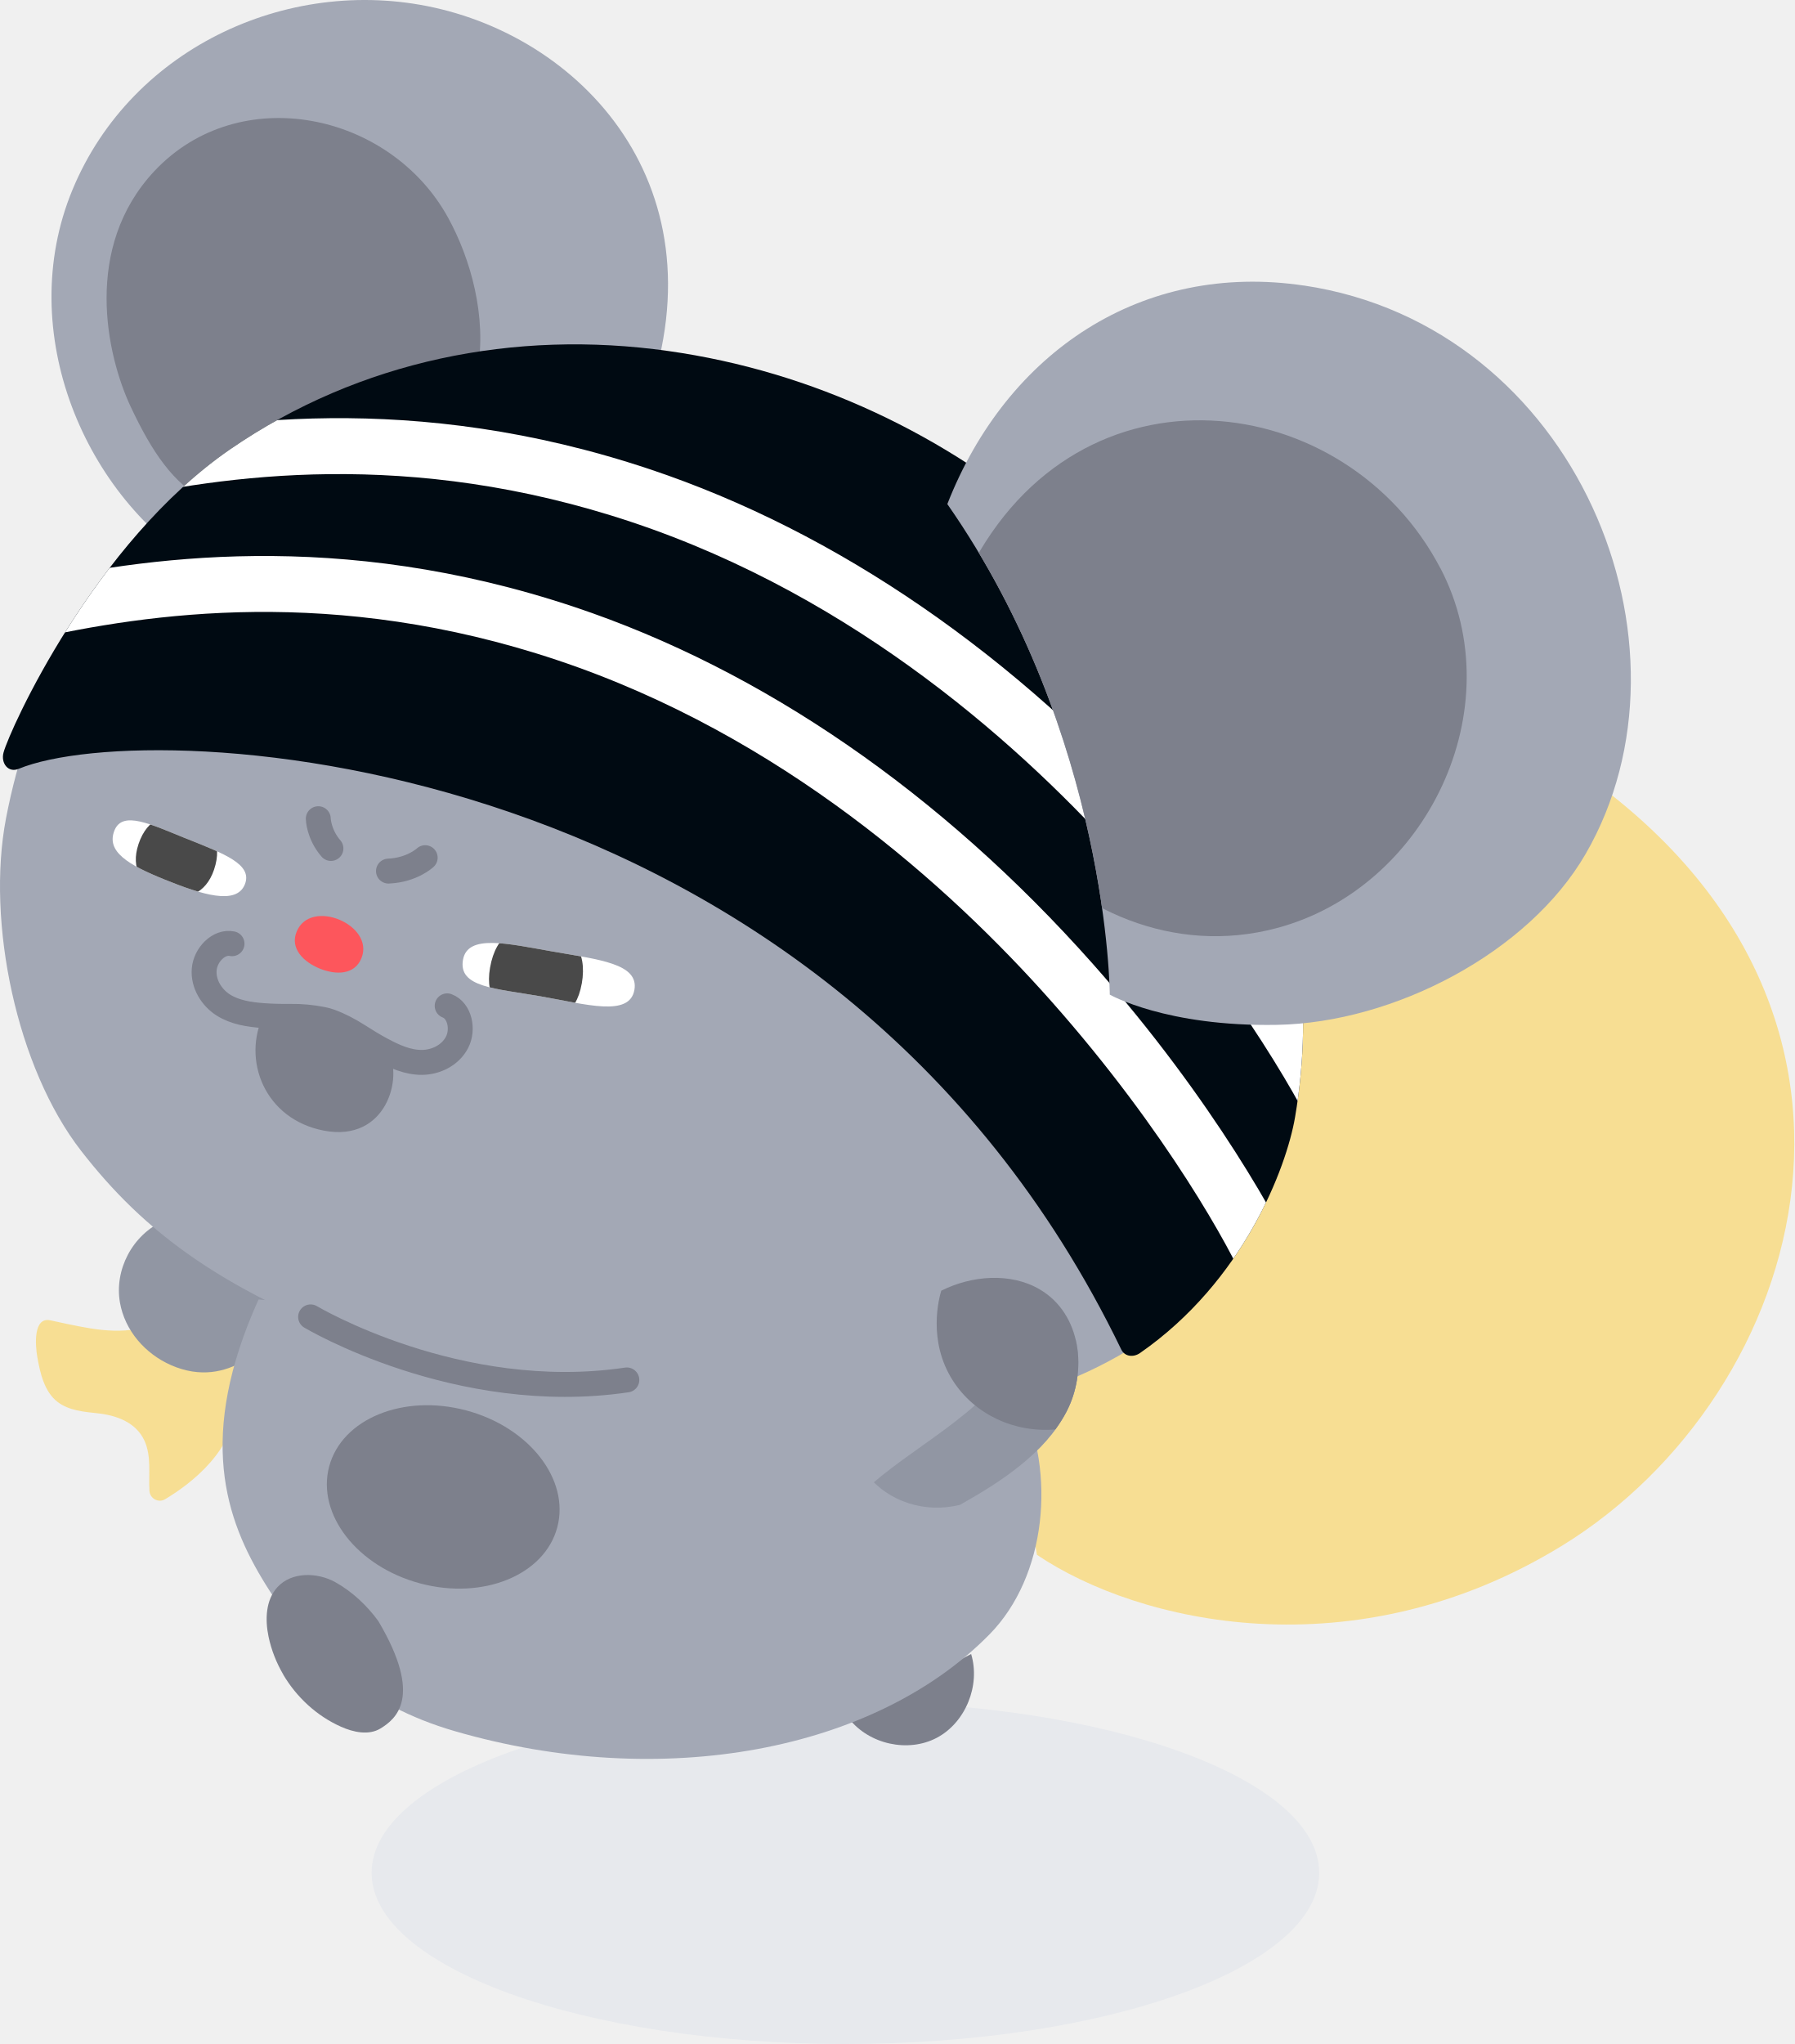
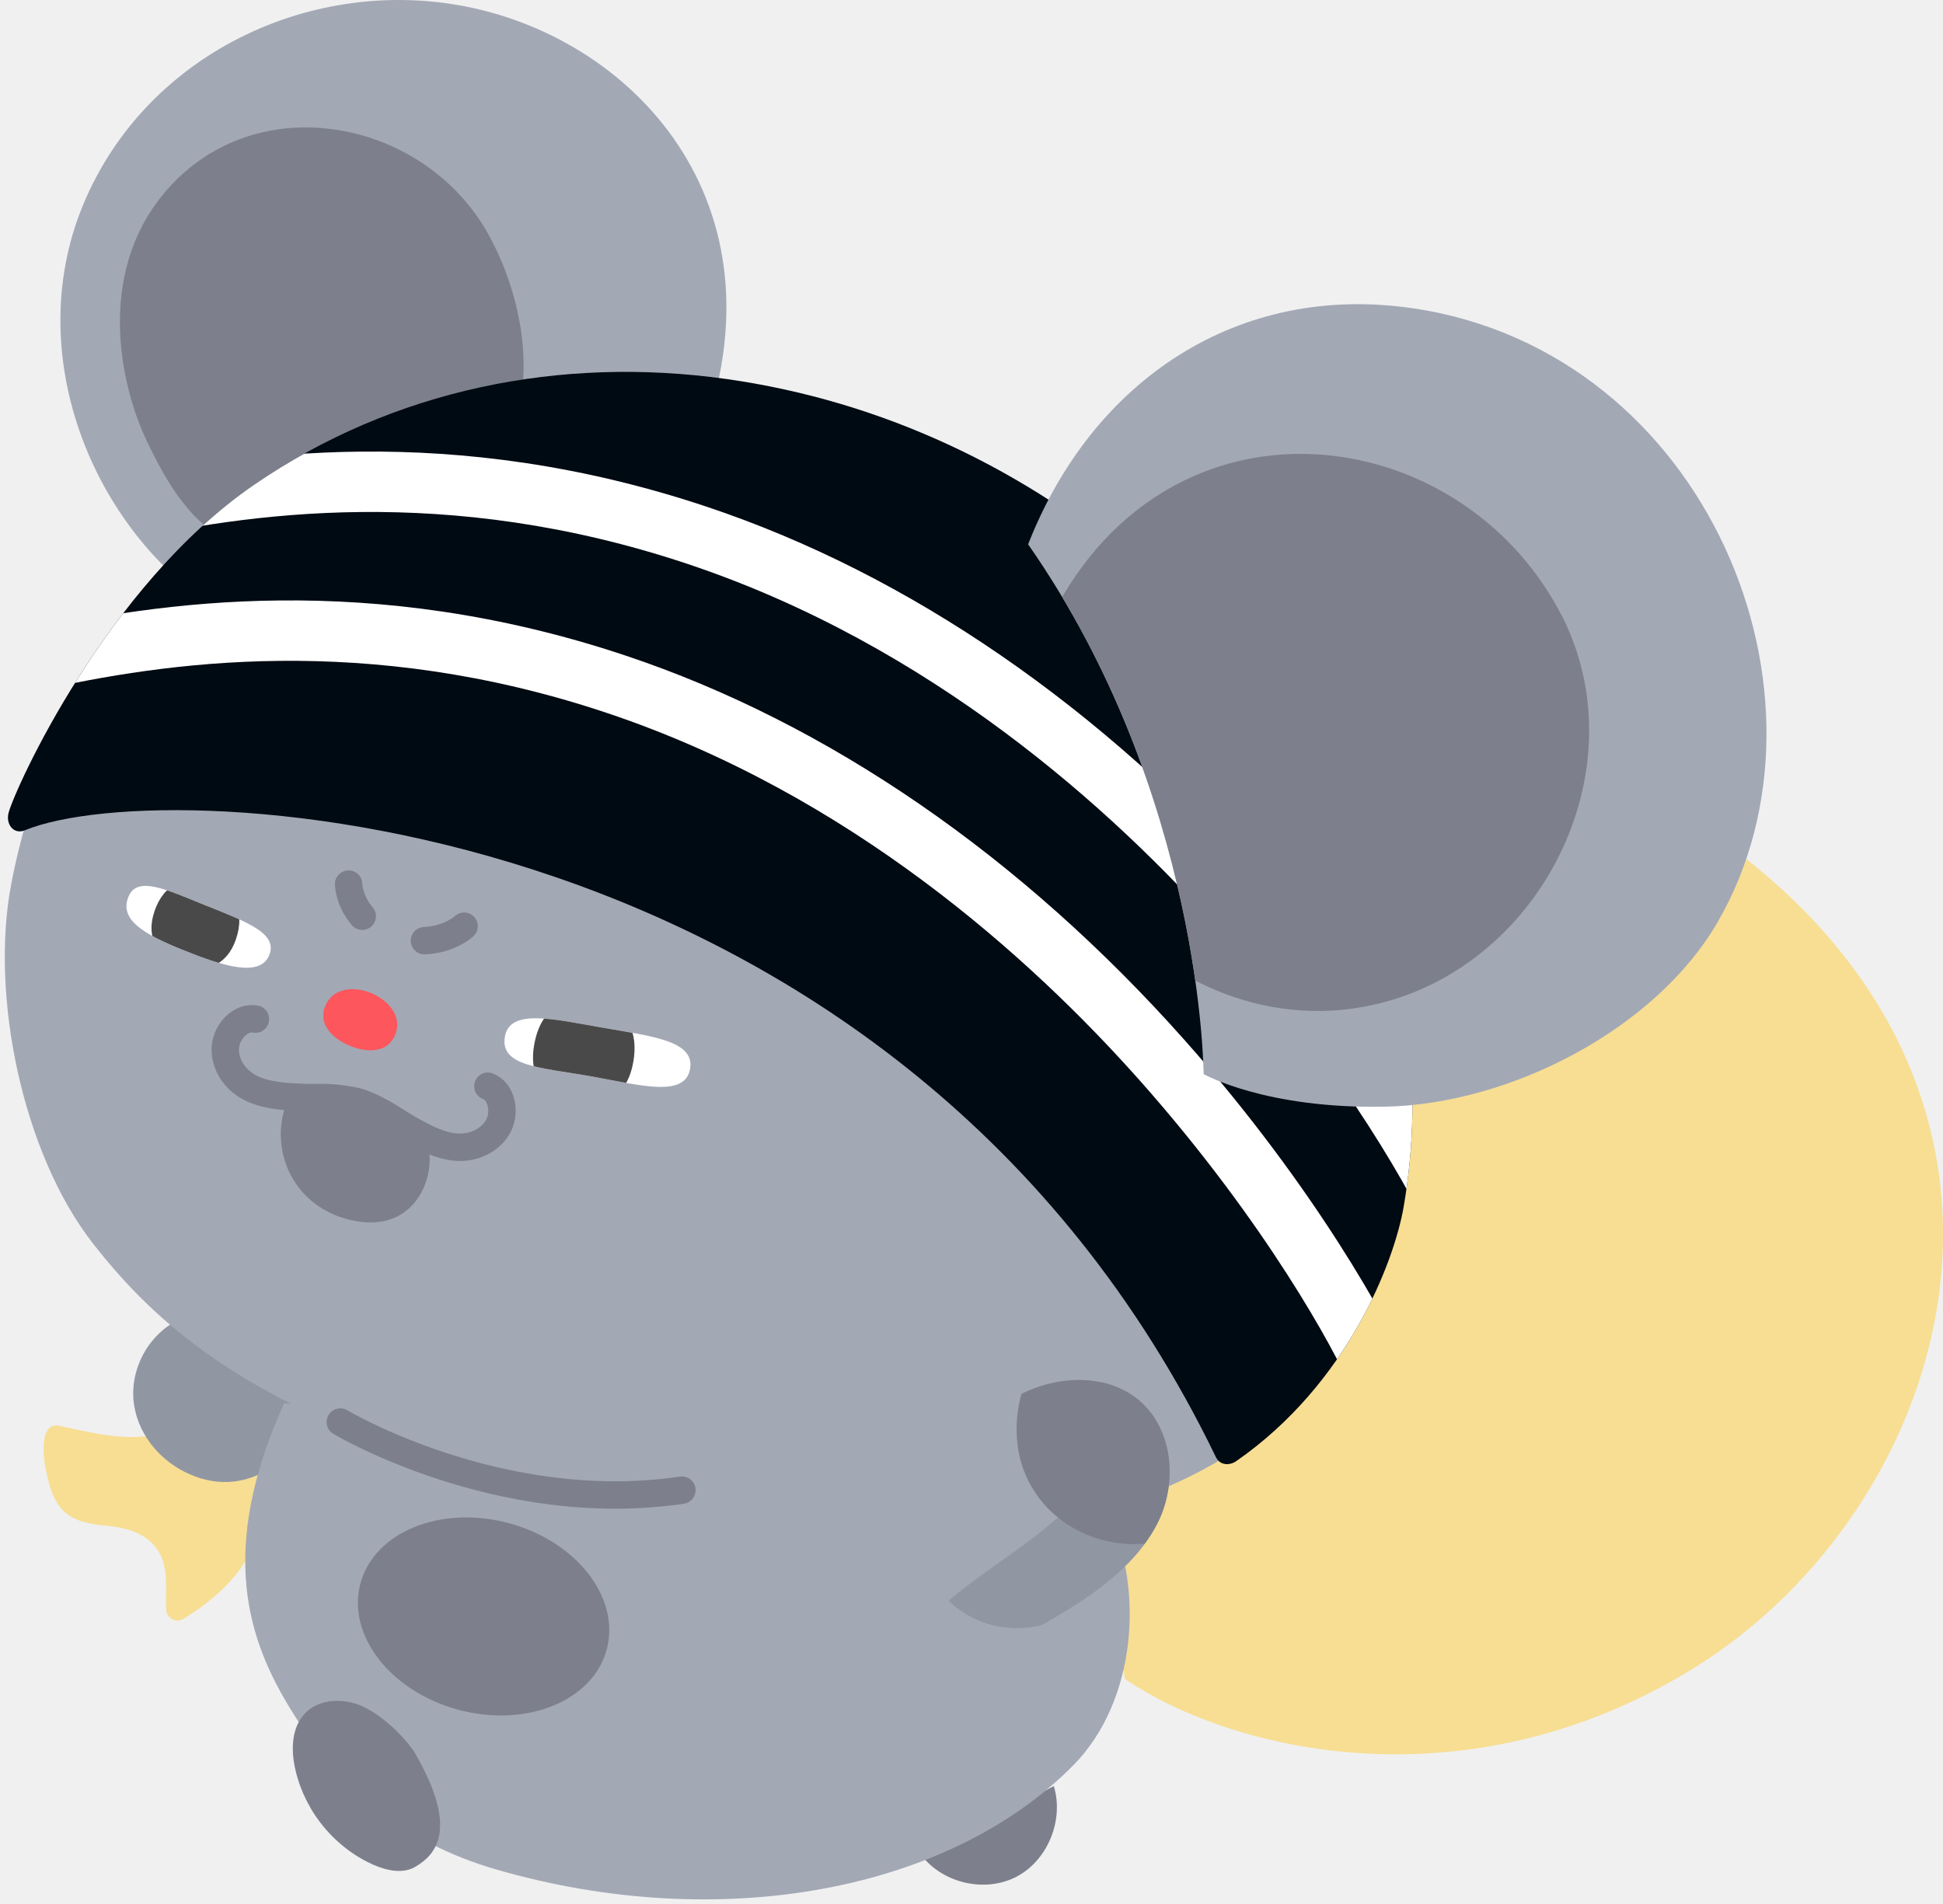
- <svg xmlns="http://www.w3.org/2000/svg" width="144" height="164" viewBox="0 0 144 164" fill="none">
-   <g transform="translate(144 0) scale(-1 1)">
-     <ellipse cx="76.152" cy="150.264" rx="38.023" ry="13.737" fill="#E7E9ED" />
-     <path d="M18.511 61.02C-10.804 80.247 -1.099 111.915 18.649 124.025C35.342 134.26 52.657 130.237 60.781 124.75L66.681 89.3L46.782 64.941L18.507 61.024L18.511 61.02Z" fill="#F7DE93" />
-     <path d="M66.062 132.707C65.296 135.238 66.519 138.218 68.82 139.433C71.126 140.647 74.251 139.959 75.877 137.88L66.062 132.707Z" fill="#7D808C" />
-     <path d="M125.032 112.251C124.999 116.295 128.719 119.075 130.748 120.289C131.286 120.611 131.97 120.24 132.007 119.613C132.085 118.28 131.832 116.829 132.415 115.577C133.099 114.102 134.688 113.547 136.2 113.392C137.259 113.282 138.461 113.172 139.353 112.504C140.449 111.68 140.783 110.148 141.007 108.872C141.17 107.947 141.345 105.635 139.952 105.937C136.758 106.63 134.672 107.131 132.08 106.434L121.65 105.978L125.032 112.247V112.251Z" fill="#F7DE93" />
-     <path d="M122.053 107.039C122.342 107.463 125.528 111.621 130.279 109.53C132.344 108.621 133.978 106.766 134.373 104.512C134.83 101.903 133.4 99.083 130.849 97.941L123.772 98.806L122.049 107.035L122.053 107.039Z" fill="#9196A3" />
-     <path d="M68.204 37.876C89.207 22.195 136.118 26.936 143.521 65.68C145.106 73.975 142.669 85.682 137.483 92.346C132.541 98.697 126.201 103.821 112.438 108.598C102.742 111.965 91.924 113.75 81.69 114.133C72.401 114.48 62.521 113.469 54.291 108.818C46.008 104.138 40.295 94.718 39.855 84.076" fill="#A3A8B5" />
-     <path d="M120.195 74.757C120.745 76.106 119.633 77.195 118.313 77.725C117.025 78.238 115.542 78.23 114.992 76.877C113.908 74.211 119.079 72.018 120.195 74.757Z" fill="#FD565C" />
-     <path d="M118.456 65.688C118.456 65.688 118.44 66.914 117.441 68.076" stroke="#7D808C" stroke-width="2" stroke-miterlimit="10" stroke-linecap="round" />
-     <path d="M112.859 84.339C111.632 86.39 112.957 91.681 118.009 90.715C122.759 89.805 124.633 85.032 122.808 81.352L117.45 81.678L112.859 84.339Z" fill="#7D808C" />
-     <path d="M109.877 68.816C109.877 68.816 110.924 69.811 112.823 69.892" stroke="#7D808C" stroke-width="2" stroke-miterlimit="10" stroke-linecap="round" />
-     <path d="M108.112 80.704C107.102 81.084 106.78 82.604 107.326 83.643C107.872 84.687 109.037 85.229 110.121 85.241C111.262 85.254 112.337 84.769 113.34 84.234C114.008 83.88 114.647 83.48 115.287 83.073C115.996 82.624 116.75 82.229 117.508 81.952C117.699 81.882 117.899 81.829 118.098 81.789C118.978 81.614 119.83 81.536 120.714 81.548C121.439 81.556 122.164 81.54 122.886 81.487C124.002 81.401 125.147 81.234 126.096 80.627C127.009 80.04 127.705 78.956 127.612 77.786C127.518 76.616 126.438 75.499 125.379 75.719" stroke="#7D808C" stroke-width="2" stroke-miterlimit="10" stroke-linecap="round" />
-     <path d="M99.592 76.354C103.251 75.714 106.477 74.915 106.844 77.014C107.227 79.219 104.273 79.301 100.61 79.941C96.952 80.581 93.472 81.624 93.085 79.419C92.719 77.32 95.929 76.994 99.592 76.354Z" fill="white" />
-     <mask id="mask0_5076_11098" style="mask-type:luminance" maskUnits="userSpaceOnUse" x="93" y="75" width="14" height="6">
-       <path d="M99.592 76.354C103.251 75.714 106.477 74.915 106.844 77.014C107.227 79.219 104.273 79.301 100.61 79.941C96.952 80.581 93.472 81.624 93.085 79.419C92.719 77.32 95.929 76.994 99.592 76.354Z" fill="white" />
+ <svg xmlns="http://www.w3.org/2000/svg" width="248" height="243" viewBox="0 0 248 243" fill="none">
+   <g transform="translate(248 0) scale(-1 1)">
+     <path d="M31.801 104.832C-18.56 137.864 -1.888 192.269 32.039 213.074C60.716 230.658 90.464 223.746 104.421 214.32L114.556 153.417L80.37 111.569L31.794 104.839L31.801 104.832Z" fill="#F7DE93" />
+     <path d="M113.492 227.988C112.176 232.337 114.276 237.456 118.23 239.543C122.192 241.63 127.561 240.446 130.353 236.875L113.492 227.988Z" fill="#7D808C" />
+     <path d="M214.801 192.847C214.745 199.793 221.136 204.569 224.622 206.656C225.546 207.209 226.721 206.572 226.784 205.494C226.917 203.204 226.484 200.711 227.484 198.561C228.66 196.026 231.39 195.074 233.987 194.807C235.807 194.618 237.872 194.429 239.405 193.281C241.287 191.866 241.861 189.233 242.246 187.041C242.526 185.452 242.827 181.481 240.433 181.999C234.946 183.19 231.362 184.051 226.91 182.854L208.992 182.069L214.801 192.84V192.847Z" fill="#F7DE93" />
+     <path d="M209.685 183.892C210.182 184.62 215.656 191.763 223.817 188.171C227.366 186.609 230.173 183.423 230.852 179.55C231.636 175.068 229.179 170.222 224.797 168.262L212.639 169.746L209.678 183.885L209.685 183.892Z" fill="#9196A3" />
+     <path d="M117.173 65.073C153.255 38.133 233.847 46.277 246.565 112.839C249.288 127.089 245.102 147.201 236.192 158.651C227.701 169.561 216.81 178.363 193.166 186.571C176.507 192.355 157.924 195.422 140.341 196.08C124.382 196.676 107.408 194.939 93.269 186.949C79.039 178.91 69.226 162.726 68.47 144.442" fill="#A3A8B5" />
+     <path d="M206.493 128.432C207.438 130.75 205.527 132.619 203.259 133.53C201.047 134.412 198.499 134.398 197.555 132.073C195.693 127.493 204.575 123.726 206.493 128.432Z" fill="#FD565C" />
+     <path d="M203.504 112.852C203.504 112.852 203.476 114.959 201.761 116.955" stroke="#7D808C" stroke-width="3.5" stroke-miterlimit="10" stroke-linecap="round" />
+     <path d="M193.886 144.891C191.78 148.413 194.054 157.503 202.734 155.843C210.895 154.282 214.115 146.081 210.979 139.758L201.775 140.318L193.886 144.891Z" fill="#7D808C" />
+     <path d="M188.764 118.227C188.764 118.227 190.563 119.935 193.824 120.075" stroke="#7D808C" stroke-width="3.5" stroke-miterlimit="10" stroke-linecap="round" />
+     <path d="M185.733 138.651C183.997 139.303 183.444 141.915 184.382 143.7C185.32 145.493 187.322 146.425 189.183 146.446C191.143 146.467 192.991 145.633 194.713 144.716C195.861 144.107 196.96 143.42 198.059 142.72C199.277 141.95 200.571 141.27 201.873 140.794C202.202 140.675 202.545 140.584 202.888 140.514C204.4 140.213 205.863 140.08 207.382 140.101C208.628 140.115 209.874 140.087 211.113 139.996C213.031 139.849 214.997 139.562 216.628 138.518C218.196 137.51 219.393 135.647 219.232 133.637C219.071 131.628 217.216 129.709 215.396 130.087" stroke="#7D808C" stroke-width="3.5" stroke-miterlimit="10" stroke-linecap="round" />
+     <path d="M171.097 131.179C177.382 130.08 182.926 128.707 183.556 132.314C184.214 136.102 179.139 136.242 172.847 137.342C166.561 138.441 160.584 140.234 159.919 136.445C159.289 132.839 164.804 132.278 171.097 131.179Z" fill="white" />
+     <mask id="mask0_5039_10986" style="mask-type:luminance" maskUnits="userSpaceOnUse" x="159" y="129" width="25" height="10">
+       <path d="M171.096 131.179C177.381 130.08 182.925 128.707 183.555 132.314C184.213 136.102 179.138 136.242 172.846 137.342C166.56 138.441 160.583 140.234 159.918 136.445C159.288 132.839 164.803 132.278 171.096 131.179Z" fill="white" />
    </mask>
-     <g mask="url(#mask0_5076_11098)">
-       <path d="M97.311 78.939C96.826 76.155 98.199 74.928 100.057 74.459V74.439C100.139 74.423 100.224 74.415 100.314 74.402C100.399 74.386 100.485 74.366 100.57 74.349V74.37C102.481 74.178 104.188 74.867 104.673 77.651C105.109 80.154 103.777 81.613 101.927 82.123V82.151C101.846 82.167 101.76 82.176 101.675 82.188C101.589 82.208 101.503 82.229 101.418 82.241V82.212C99.499 82.359 97.751 81.438 97.315 78.935L97.311 78.939Z" fill="#494949" />
+     <g mask="url(#mask0_5039_10986)">
+       <path d="M167.177 135.62C166.344 130.837 168.703 128.729 171.894 127.924V127.889C172.034 127.861 172.181 127.847 172.335 127.826C172.482 127.798 172.629 127.763 172.776 127.735V127.77C176.059 127.441 178.992 128.624 179.825 133.407C180.574 137.707 178.285 140.214 175.107 141.089V141.138C174.967 141.166 174.82 141.18 174.673 141.201C174.526 141.236 174.379 141.271 174.232 141.292V141.243C170.935 141.495 167.933 139.913 167.184 135.613L167.177 135.62Z" fill="#494949" />
    </g>
-     <path d="M128.967 67.314C126.013 68.504 123.699 69.344 124.351 70.962C125.035 72.657 127.818 71.769 130.768 70.579C133.722 69.388 135.498 68.325 134.814 66.629C134.162 65.011 131.921 66.127 128.971 67.318L128.967 67.314Z" fill="white" />
-     <mask id="mask1_5076_11098" style="mask-type:luminance" maskUnits="userSpaceOnUse" x="124" y="65" width="11" height="7">
-       <path d="M128.967 67.314C126.013 68.504 123.699 69.344 124.351 70.962C125.035 72.657 127.818 71.769 130.768 70.579C133.722 69.388 135.498 68.325 134.814 66.629C134.162 65.011 131.921 66.127 128.971 67.318L128.967 67.314Z" fill="white" />
+     <path d="M221.563 115.647C216.489 117.692 212.513 119.135 213.633 121.915C214.809 124.828 219.589 123.301 224.657 121.257C229.732 119.212 232.783 117.384 231.607 114.471C230.488 111.691 226.638 113.61 221.57 115.654L221.563 115.647Z" fill="white" />
+     <mask id="mask1_5039_10986" style="mask-type:luminance" maskUnits="userSpaceOnUse" x="213" y="113" width="19" height="11">
+       <path d="M221.563 115.647C216.489 117.692 212.513 119.135 213.633 121.915C214.809 124.828 219.589 123.301 224.657 121.257C229.732 119.212 232.783 117.384 231.607 114.471C230.488 111.691 226.638 113.61 221.57 115.654L221.563 115.647Z" fill="white" />
    </mask>
-     <g mask="url(#mask1_5076_11098)">
-       <path d="M132.887 67.732C132.145 65.543 130.622 65.221 129.033 65.637V65.62C128.955 65.645 128.886 65.673 128.817 65.698C128.748 65.718 128.674 65.739 128.605 65.763V65.779C127.097 66.415 126.083 67.597 126.825 69.786C127.493 71.755 129.078 72.26 130.675 71.873L130.683 71.894C130.752 71.869 130.821 71.841 130.891 71.816C130.964 71.796 131.033 71.775 131.107 71.751L131.098 71.731C132.598 71.062 133.551 69.697 132.883 67.728L132.887 67.732Z" fill="#494949" />
+     <g mask="url(#mask1_5039_10986)">
+       <path d="M228.299 116.364C227.025 112.603 224.407 112.05 221.677 112.765V112.737C221.544 112.779 221.425 112.828 221.306 112.87C221.187 112.905 221.061 112.94 220.942 112.982V113.01C218.353 114.102 216.61 116.133 217.884 119.893C219.031 123.276 221.754 124.144 224.498 123.479L224.512 123.514C224.631 123.472 224.75 123.423 224.869 123.381C224.995 123.346 225.114 123.311 225.24 123.269L225.226 123.234C227.802 122.085 229.44 119.739 228.292 116.357L228.299 116.364Z" fill="#494949" />
    </g>
-     <path d="M93.407 35.341C84.913 17.177 95.726 3.893 108.6 0.738C120.456 -2.168 133.404 3.681 138.183 15.225C142.914 26.646 137.145 40 127.562 45.666L93.403 35.341H93.407Z" fill="#A3A8B5" />
-     <mask id="mask2_5076_11098" style="mask-type:luminance" maskUnits="userSpaceOnUse" x="90" y="0" width="50" height="46">
-       <path d="M93.407 35.341C84.913 17.177 95.726 3.893 108.6 0.738C120.456 -2.168 133.404 3.681 138.183 15.225C142.914 26.646 137.145 40 127.562 45.666L93.403 35.341H93.407Z" fill="white" />
+     <path d="M160.472 60.715C145.878 29.51 164.455 6.688 186.573 1.268C206.941 -3.725 229.186 6.324 237.396 26.156C245.522 45.778 235.611 68.719 219.148 78.453L160.465 60.715H160.472Z" fill="#A3A8B5" />
+     <mask id="mask2_5039_10986" style="mask-type:luminance" maskUnits="userSpaceOnUse" x="155" y="0" width="86" height="79">
+       <path d="M160.472 60.715C145.878 29.51 164.455 6.688 186.573 1.268C206.941 -3.725 229.186 6.324 237.396 26.156C245.522 45.778 235.611 68.719 219.148 78.453L160.465 60.715H160.472Z" fill="white" />
    </mask>
-     <g mask="url(#mask2_5076_11098)">
-       <path d="M133.497 32.662C130.189 39.694 126.542 43.338 115.546 39.942C102.863 36.021 104.387 24.09 108.049 17.446C112.702 9.008 124.786 6.469 131.603 13.72C137.351 19.838 135.473 28.468 133.497 32.666V32.662Z" fill="#7D808C" />
+     <g mask="url(#mask2_5039_10986)">
+       <path d="M229.346 56.111C223.663 68.191 217.398 74.452 198.507 68.618C176.717 61.882 179.335 41.385 185.627 29.97C193.621 15.474 214.381 11.112 226.091 23.57C235.968 34.081 232.741 48.906 229.346 56.118V56.111Z" fill="#7D808C" />
    </g>
-     <path d="M52.506 108.559C53.035 108.926 53.732 108.857 54.013 108.278C77.404 59.906 131.819 57.269 142.514 61.691C143.337 62.029 143.948 61.235 143.716 60.379C143.215 58.528 136.431 43.528 125.492 36.023C115.131 28.915 102.693 26.424 90.376 28.161C78.76 29.803 68.094 34.874 59.236 42.529C45.449 54.44 36.938 71.372 40.067 89.645C40.764 93.714 44.207 102.795 52.506 108.559Z" fill="#000A12" />
-     <mask id="mask3_5076_11098" style="mask-type:luminance" maskUnits="userSpaceOnUse" x="39" y="27" width="105" height="82">
-       <path d="M52.506 108.559C53.035 108.926 53.732 108.857 54.013 108.278C77.404 59.906 131.819 57.269 142.514 61.691C143.337 62.029 143.948 61.235 143.716 60.379C143.215 58.528 136.431 43.528 125.492 36.023C115.131 28.915 102.693 26.424 90.376 28.161C78.76 29.803 68.094 34.874 59.236 42.529C45.449 54.44 36.938 71.372 40.067 89.645C40.764 93.714 44.207 102.795 52.506 108.559Z" fill="white" />
+     <path d="M90.203 186.505C91.113 187.135 92.31 187.016 92.793 186.022C132.977 102.92 226.462 98.389 244.836 105.987C246.249 106.568 247.299 105.203 246.9 103.732C246.039 100.553 234.385 74.783 215.592 61.891C197.792 49.678 176.423 45.399 155.263 48.382C135.308 51.204 116.983 59.916 101.766 73.067C78.08 93.529 63.458 122.618 68.834 154.012C70.031 161.001 75.945 176.603 90.203 186.505Z" fill="#000A12" />
+     <mask id="mask3_5039_10986" style="mask-type:luminance" maskUnits="userSpaceOnUse" x="67" y="47" width="180" height="140">
+       <path d="M90.203 186.505C91.113 187.135 92.31 187.016 92.793 186.022C132.977 102.92 226.462 98.389 244.836 105.987C246.249 106.568 247.299 105.203 246.9 103.732C246.039 100.553 234.385 74.783 215.592 61.891C197.792 49.678 176.423 45.399 155.263 48.382C135.308 51.204 116.983 59.916 101.766 73.067C78.08 93.529 63.458 122.618 68.834 154.012C70.031 161.001 75.945 176.603 90.203 186.505Z" fill="white" />
    </mask>
-     <g mask="url(#mask3_5076_11098)">
-       <path d="M44.071 102.959L39.94 101.218C41.072 98.524 46.515 88.35 56.306 77.324C68.467 63.624 82.846 53.727 97.888 48.705C116.804 42.387 132.478 44.69 142.623 46.968L141.641 51.342C132.018 49.178 117.163 46.993 99.309 52.956C81.244 58.989 67.775 71.156 59.659 80.299C50.272 90.873 45.134 100.44 44.075 102.959H44.071Z" fill="white" />
-       <path d="M38.041 91.9L33.91 90.159C35.047 87.465 40.486 77.291 50.276 66.265C62.438 52.565 76.816 42.668 91.858 37.646C110.775 31.328 126.449 33.631 136.594 35.91L135.612 40.283C125.988 38.119 111.134 35.934 93.28 41.898C75.215 47.93 61.745 60.098 53.63 69.241C44.242 79.814 39.105 89.381 38.041 91.9Z" fill="white" />
+     <g mask="url(#mask3_5039_10986)">
+       <path d="M75.713 176.883L68.616 173.893C70.562 169.264 79.913 151.785 96.733 132.843C117.626 109.307 142.327 92.304 168.169 83.677C200.668 72.822 227.595 76.779 245.024 80.693L243.337 88.207C226.804 84.489 201.284 80.735 170.612 90.98C139.577 101.344 116.436 122.248 102.493 137.955C86.367 156.12 77.54 172.556 75.72 176.883H75.713Z" fill="white" />
+       <path d="M65.355 157.883L58.257 154.893C60.21 150.264 69.554 132.785 86.374 113.843C107.268 90.307 131.969 73.304 157.811 64.677C190.309 53.822 217.236 57.779 234.665 61.693L232.978 69.207C216.445 65.489 190.925 61.735 160.254 71.98C129.218 82.344 106.078 103.248 92.135 118.955C76.008 137.12 67.181 153.556 65.355 157.883Z" fill="white" />
    </g>
-     <path d="M62.126 112.214C59.225 118.174 60.02 126.473 64.571 131.116C73.758 140.491 90.825 143.744 107.534 138.889C114.66 136.818 119.288 132.583 122.665 127.158C125.941 121.895 128.211 115.239 123.248 104.262L63.458 109.72L62.13 112.214H62.126Z" fill="#A3A8B5" />
-     <path d="M66.965 120.746C63.583 118.847 60.185 116.609 58.438 113.315C56.69 110.022 57.211 105.42 60.548 103.451C62.948 102.036 66.187 102.338 68.652 103.651C71.117 104.959 72.921 107.123 74.396 109.382C76.454 112.121 76.417 115.851 74.396 118.357C72.669 120.501 69.756 121.435 66.965 120.742V120.746Z" fill="#A3A8B5" />
-     <mask id="mask4_5076_11098" style="mask-type:luminance" maskUnits="userSpaceOnUse" x="57" y="102" width="19" height="19">
-       <path d="M66.965 120.746C63.583 118.847 60.185 116.609 58.438 113.315C56.69 110.022 57.211 105.42 60.548 103.451C62.948 102.036 66.187 102.338 68.652 103.651C71.117 104.959 72.921 107.123 74.396 109.382C76.454 112.121 76.417 115.851 74.396 118.357C72.669 120.501 69.756 121.435 66.965 120.742V120.746Z" fill="white" />
+     <path d="M106.731 192.784C101.748 203.022 103.113 217.279 110.931 225.255C126.715 241.362 156.036 246.95 184.74 238.61C196.983 235.052 204.934 227.776 210.737 218.456C216.364 209.415 220.263 197.98 211.737 179.121L109.02 188.498L106.738 192.784H106.731Z" fill="#A3A8B5" />
+     <path d="M115.045 207.442C109.235 204.178 103.398 200.334 100.395 194.676C97.392 189.017 98.288 181.111 104.021 177.729C108.144 175.299 113.708 175.817 117.943 178.072C122.177 180.32 125.278 184.038 127.812 187.918C131.347 192.624 131.284 199.031 127.812 203.338C124.844 207.021 119.84 208.625 115.045 207.435V207.442Z" fill="#A3A8B5" />
+     <mask id="mask4_5039_10986" style="mask-type:luminance" maskUnits="userSpaceOnUse" x="98" y="176" width="33" height="32">
+       <path d="M115.045 207.442C109.235 204.178 103.398 200.334 100.395 194.676C97.392 189.017 98.288 181.111 104.021 177.729C108.143 175.299 113.708 175.817 117.943 178.072C122.177 180.32 125.278 184.038 127.812 187.918C131.347 192.624 131.284 199.031 127.812 203.338C124.844 207.021 119.839 208.625 115.045 207.435V207.442Z" fill="white" />
    </mask>
-     <g mask="url(#mask4_5076_11098)">
-       <path d="M56.098 112.521C59.309 118.065 65.053 120.661 69.564 124.904C72.998 128.137 78.197 122.96 74.75 119.716C70.814 116.01 65.212 113.622 62.434 108.82C60.071 104.736 53.731 108.424 56.102 112.521H56.098Z" fill="#9196A3" />
+     <g mask="url(#mask4_5039_10986)">
+       <path d="M96.379 193.31C101.894 202.833 111.763 207.294 119.512 214.584C125.412 220.137 134.344 211.244 128.422 205.67C121.661 199.304 112.036 195.2 107.263 186.951C103.203 179.934 92.312 186.272 96.385 193.31H96.379Z" fill="#9196A3" />
    </g>
-     <path d="M59.305 114.692C62.614 114.969 65.783 113.477 67.511 110.799C69.601 107.558 68.615 104.081 68.46 103.56C66.02 102.333 62.887 102.08 60.548 103.458C57.211 105.422 56.69 110.024 58.438 113.322C58.694 113.803 58.987 114.26 59.305 114.696V114.692Z" fill="#7D808C" />
-     <path d="M121.275 134.352C120.203 136.174 118.578 137.674 116.647 138.538C115.632 138.991 114.398 139.26 113.452 138.677C112.259 137.939 109.997 136.207 113.64 130.064C114.54 128.821 115.763 127.679 117.099 126.941C118.566 126.134 120.611 126.11 121.739 127.349C122.681 128.38 122.734 129.95 122.448 131.315C122.224 132.383 121.821 133.406 121.271 134.348L121.275 134.352Z" fill="#7D808C" />
-     <path d="M39.346 22.913C52.303 20.981 63.173 28.192 67.972 40.444C55.008 59.016 54.935 79.804 54.935 79.804C54.935 79.804 50.408 82.392 41.51 82.229C32.127 82.058 21.33 76.437 16.747 68.517C7.066 51.801 17.464 26.174 39.346 22.909V22.913Z" fill="#A3A8B5" />
-     <mask id="mask5_5076_11098" style="mask-type:luminance" maskUnits="userSpaceOnUse" x="13" y="22" width="55" height="61">
-       <path d="M39.346 22.913C52.303 20.981 63.173 28.192 67.972 40.444C55.008 59.016 54.935 79.804 54.935 79.804C54.935 79.804 50.408 82.392 41.51 82.229C32.127 82.058 21.33 76.437 16.747 68.517C7.066 51.801 17.464 26.174 39.346 22.909V22.913Z" fill="white" />
+     <path d="M101.886 197.042C107.57 197.519 113.015 194.956 115.983 190.355C119.574 184.788 117.88 178.814 117.614 177.918C113.421 175.81 108.039 175.376 104.021 177.743C98.288 181.118 97.392 189.024 100.395 194.689C100.836 195.516 101.34 196.3 101.886 197.049V197.042Z" fill="#7D808C" />
+     <path d="M208.349 230.816C206.508 233.947 203.715 236.524 200.398 238.008C198.655 238.785 196.534 239.248 194.91 238.246C192.859 236.979 188.975 234.003 195.232 223.449C196.779 221.314 198.879 219.353 201.175 218.085C203.694 216.699 207.208 216.657 209.147 218.786C210.764 220.557 210.855 223.253 210.365 225.599C209.98 227.434 209.287 229.192 208.342 230.809L208.349 230.816Z" fill="#7D808C" />
+     <path d="M67.595 39.363C89.854 36.044 108.528 48.431 116.774 69.482C94.501 101.386 94.375 137.1 94.375 137.1C94.375 137.1 86.599 141.547 71.312 141.267C55.192 140.973 36.644 131.316 28.769 117.71C12.138 88.992 30.001 44.965 67.595 39.356V39.363Z" fill="#A3A8B5" />
+     <mask id="mask5_5039_10986" style="mask-type:luminance" maskUnits="userSpaceOnUse" x="22" y="38" width="95" height="104">
+       <path d="M67.594 39.363C89.853 36.044 108.527 48.431 116.773 69.482C94.501 101.386 94.375 137.1 94.375 137.1C94.375 137.1 86.598 141.547 71.311 141.267C55.191 140.973 36.643 131.316 28.768 117.71C12.138 88.992 30 44.965 67.594 39.356V39.363Z" fill="white" />
    </mask>
-     <g mask="url(#mask5_5076_11098)">
-       <path d="M28.398 45.602C35.928 31.168 57.35 28.36 66.211 45.761C73.333 59.742 58.173 78.9 41.534 74.465C29.482 71.253 22.556 56.799 28.394 45.598L28.398 45.602Z" fill="#7D808C" />
+     <g mask="url(#mask5_5039_10986)">
+       <path d="M48.788 78.346C61.724 53.549 98.527 48.724 113.751 78.619C125.986 102.638 99.941 135.551 71.355 127.932C50.65 122.414 38.751 97.582 48.781 78.339L48.788 78.346Z" fill="#7D808C" />
    </g>
-     <path d="M119.072 105.66C119.072 105.66 107.248 112.728 93.693 110.719" stroke="#7D808C" stroke-width="2" stroke-miterlimit="10" stroke-linecap="round" />
-     <path d="M110.278 127.046C115.333 125.698 118.603 121.498 117.583 117.665C116.562 113.833 111.636 111.818 106.581 113.165C101.526 114.513 98.255 118.713 99.276 122.546C100.297 126.378 105.222 128.393 110.278 127.046Z" fill="#7D808C" />
+     <path d="M204.563 181.523C204.563 181.523 184.25 193.666 160.963 190.214" stroke="#7D808C" stroke-width="3.5" stroke-miterlimit="10" stroke-linecap="round" />
+     <path d="M189.453 218.259C198.138 215.944 203.756 208.729 202.003 202.144C200.249 195.56 191.787 192.098 183.102 194.413C174.417 196.729 168.799 203.944 170.552 210.528C172.306 217.113 180.768 220.574 189.453 218.259Z" fill="#7D808C" />
  </g>
</svg>
